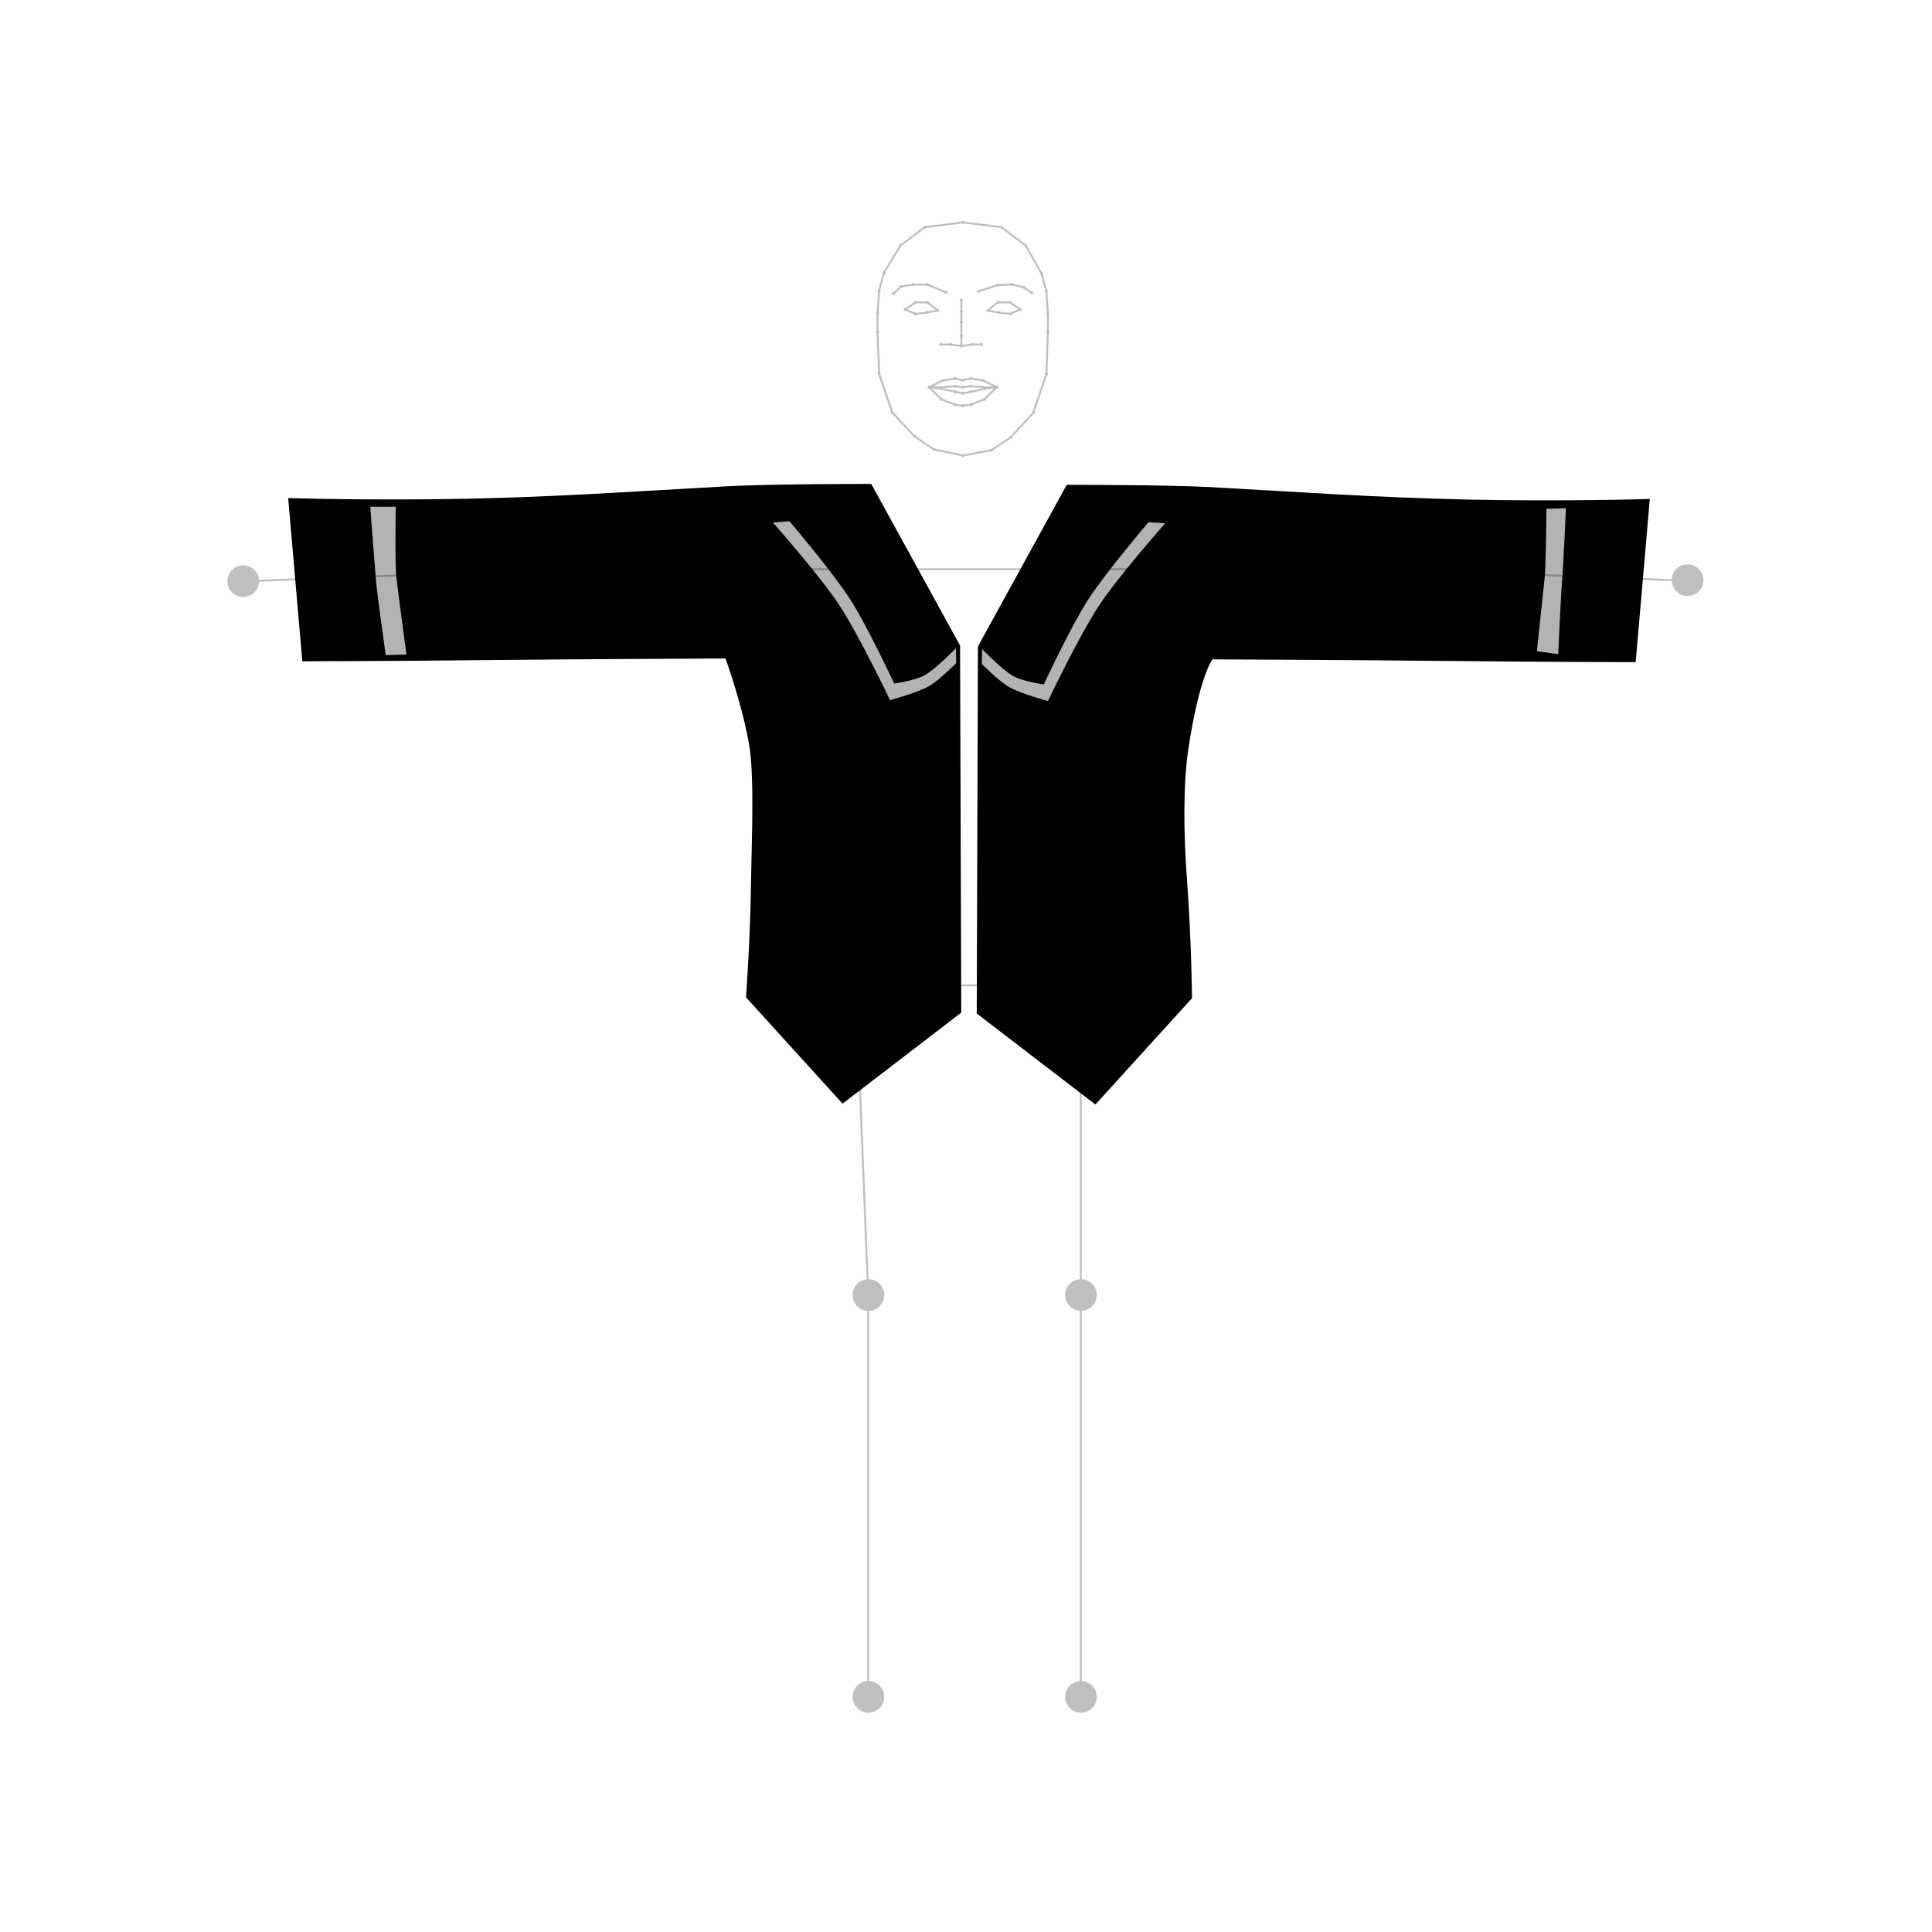
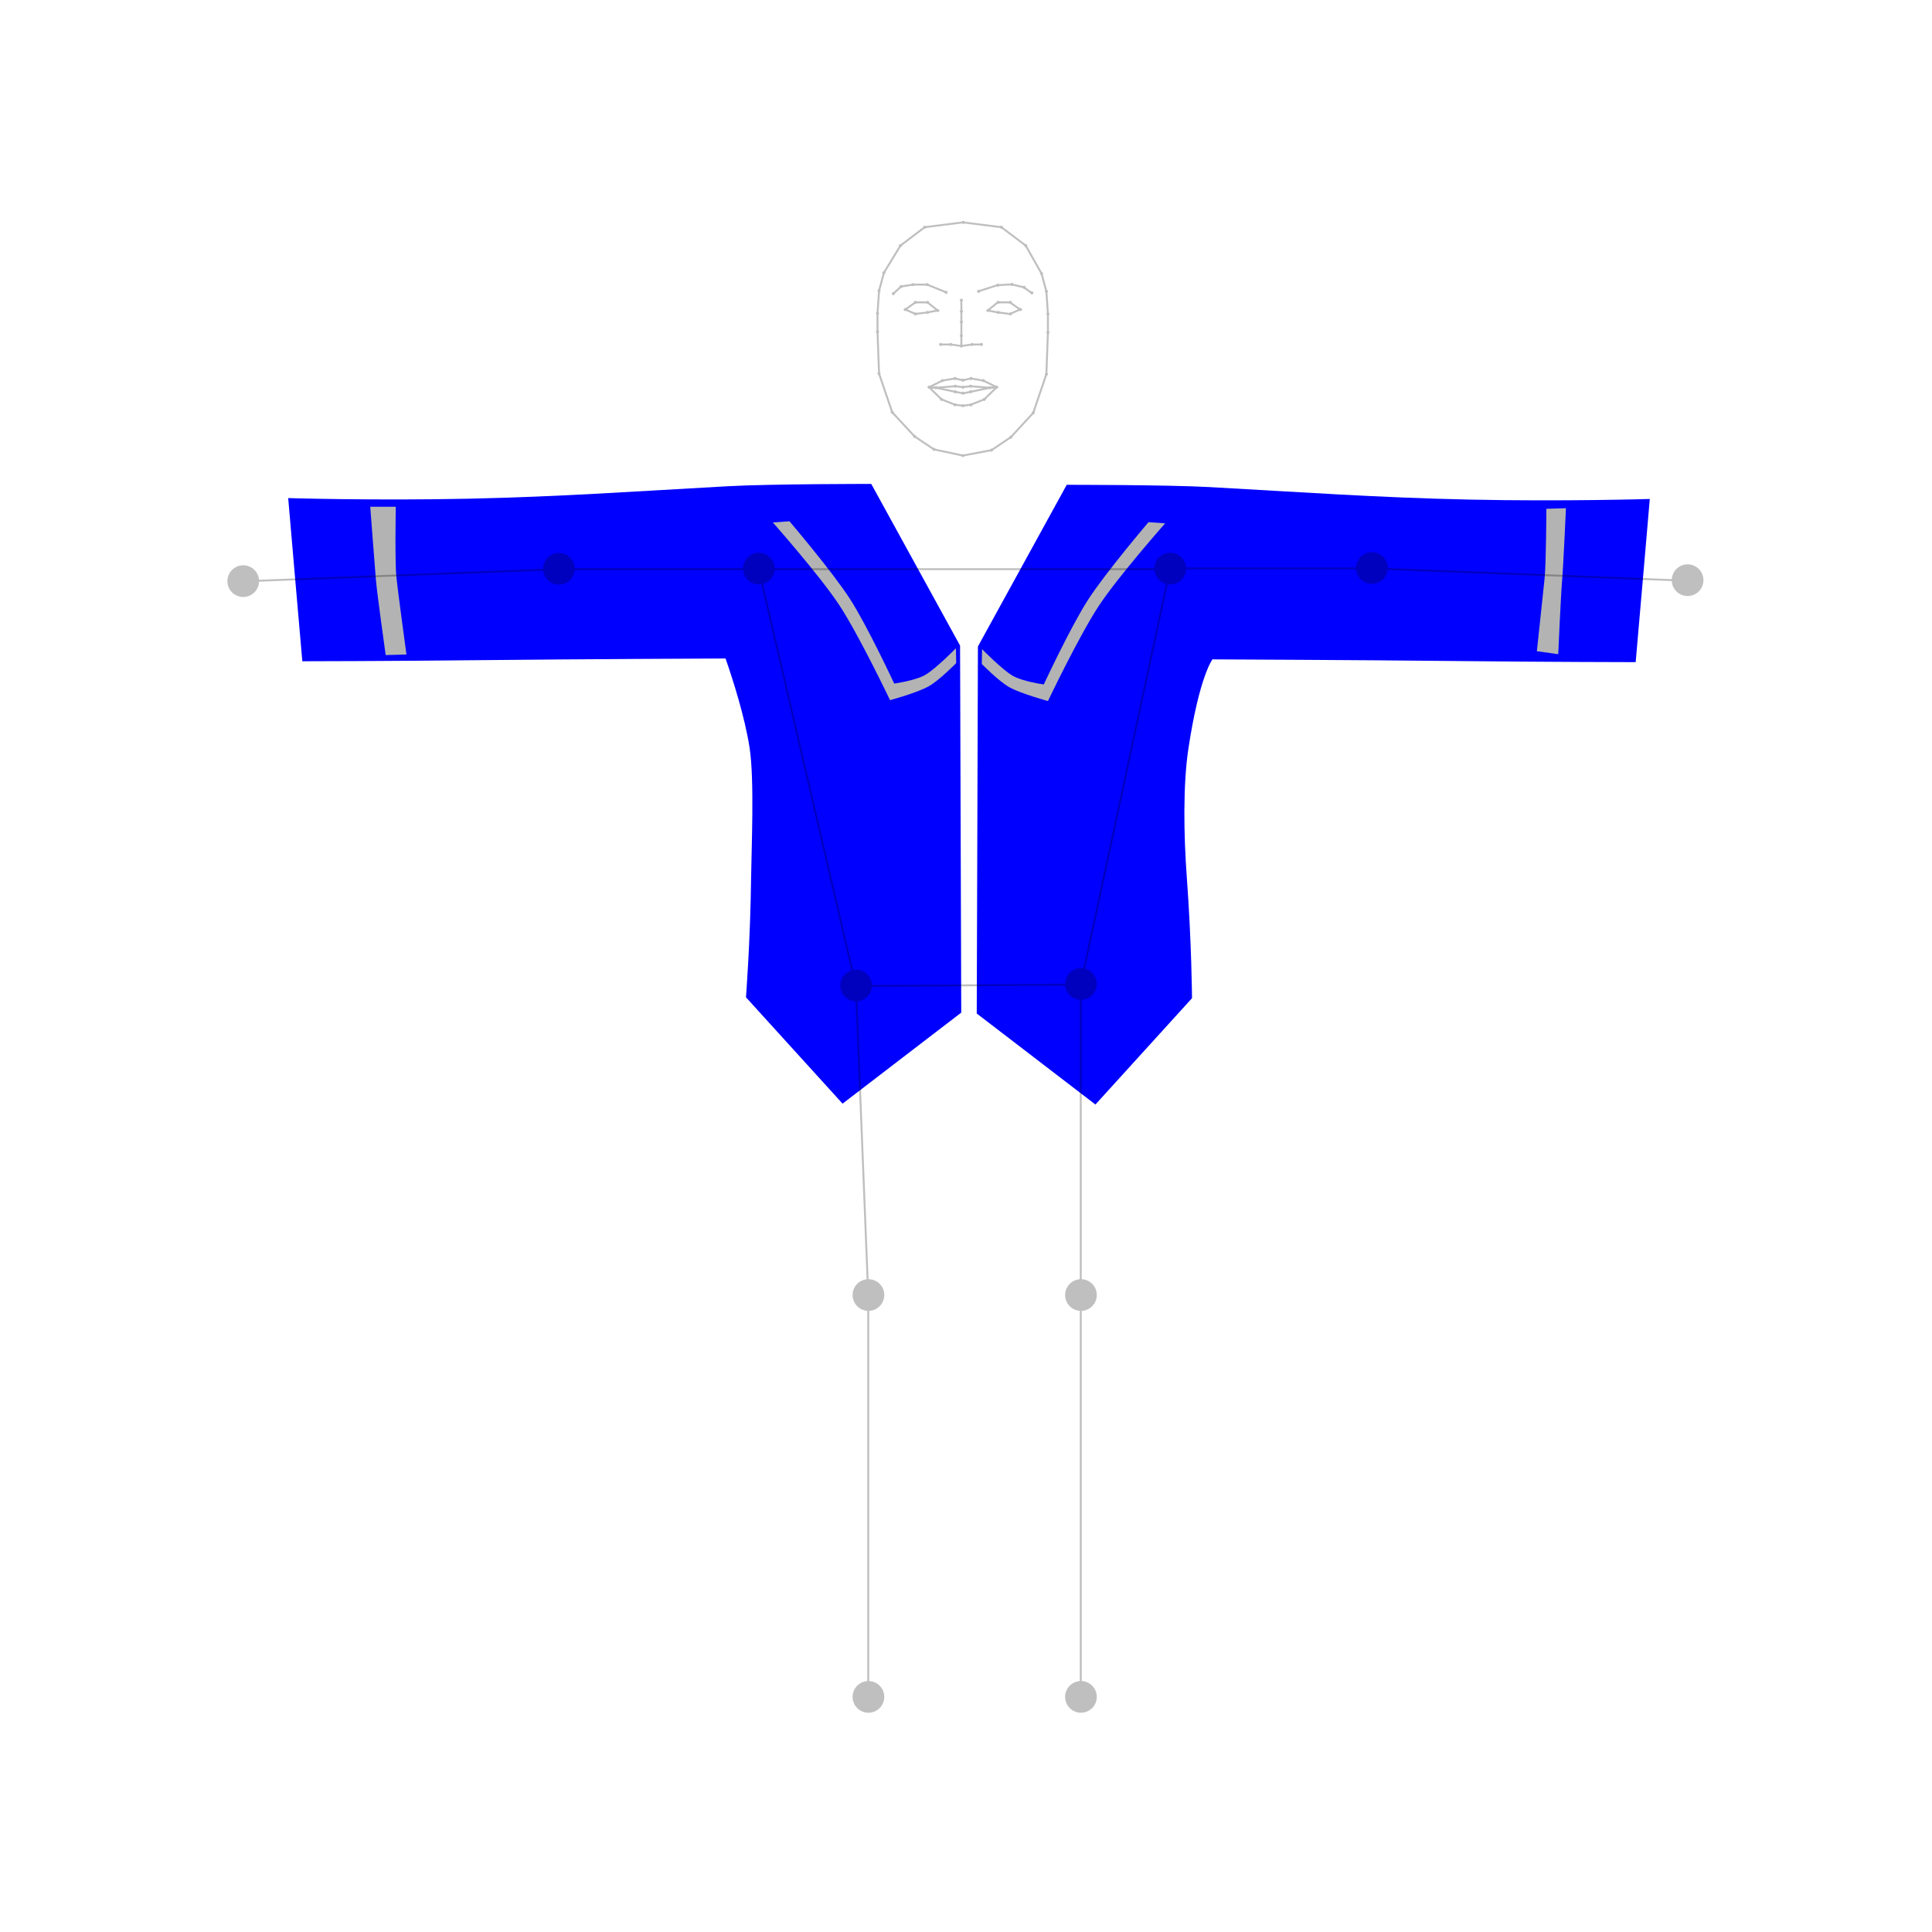
<svg xmlns="http://www.w3.org/2000/svg" version="1.1" id="Layer_1" x="0px" y="0px" width="1000px" height="1000px" viewBox="0 0 1000 1000" style="enable-background:new 0 0 1000 1000;" xml:space="preserve">
  <defs id="defs993" />
  <g id="illustration" style="fill:#000000">
-     <path style="opacity:1;fill:#000000" d="m 450.965,250.483 45.963,83.669 0.614,189.978 -61.433,47.112 -49.991,-55.036 c 0,0 2.248,-28.908 2.654,-61.95 0.183,-14.889 1.762,-50.584 -0.769,-67.112 -2.407,-15.718 -8.587,-35.226 -12.469,-46.316 0,0 -77.31,0.334 -123.791,0.839 -50.573,0.55 -95.263,0.6 -95.263,0.6 l -4.287,-49.346 -3.022,-35.112 c 0,0 44.411,1.364 93.537,0.315 47.312,-1.01 86.847,-3.85 134.098,-6.458 22.156,-1.223 74.157,-1.185 74.157,-1.185 z" id="path1150" />
+     <path style="opacity:1;fill:#0000ff" d="m 450.965,250.483 45.963,83.669 0.614,189.978 -61.433,47.112 -49.991,-55.036 c 0,0 2.248,-28.908 2.654,-61.95 0.183,-14.889 1.762,-50.584 -0.769,-67.112 -2.407,-15.718 -8.587,-35.226 -12.469,-46.316 0,0 -77.31,0.334 -123.791,0.839 -50.573,0.55 -95.263,0.6 -95.263,0.6 l -4.287,-49.346 -3.022,-35.112 c 0,0 44.411,1.364 93.537,0.315 47.312,-1.01 86.847,-3.85 134.098,-6.458 22.156,-1.223 74.157,-1.185 74.157,-1.185 z" id="path1150" />
    <path style="opacity:1;fill:#b3b3b3" d="m 494.779,335.534 c 0,0 -10.451,10.696 -15.907,13.817 -5.191,2.97 -16.034,4.457 -16.034,4.457 0,0 -13.908,-29.837 -22.781,-43.622 -9.202,-14.296 -31.427,-40.377 -31.427,-40.377 l -8.6,0.614 c 0,0 24.17,27.342 34.202,42.512 10.315,15.598 26.455,49.472 26.455,49.472 0,0 14.027,-3.826 20.042,-7.197 5.4,-3.027 14.203,-11.998 14.203,-11.998 z" id="path1152" />
    <path style="opacity:1;fill:#b3b3b3" d="m 191.646,262.285 c 0,0 2.253,30.107 2.919,37.79 0.665,7.674 5.066,38.992 5.066,38.992 l 10.749,-0.307 c 0,0 -4.391,-32.249 -5.205,-39.928 -0.824,-7.78 -0.323,-36.546 -0.323,-36.546 z" id="path1316" />
-     <path style="fill:#000000" d="m 552.136,250.941 -45.963,83.669 -0.614,189.978 61.433,47.112 49.991,-55.036 c 0,0 -0.211,-28.996 -2.654,-61.95 -1.718,-23.181 -1.99,-48.802 0.769,-67.112 5.659,-37.565 12.469,-46.316 12.469,-46.316 0,0 77.31,0.334 123.791,0.839 50.573,0.55 95.263,0.6 95.263,0.6 l 4.287,-49.346 3.022,-35.112 c 0,0 -44.411,1.364 -93.537,0.315 -47.312,-1.01 -86.847,-3.85 -134.098,-6.458 -22.156,-1.223 -74.157,-1.185 -74.157,-1.185 z" id="path1150-2" />
+     <path style="fill:#0000ff" d="m 552.136,250.941 -45.963,83.669 -0.614,189.978 61.433,47.112 49.991,-55.036 c 0,0 -0.211,-28.996 -2.654,-61.95 -1.718,-23.181 -1.99,-48.802 0.769,-67.112 5.659,-37.565 12.469,-46.316 12.469,-46.316 0,0 77.31,0.334 123.791,0.839 50.573,0.55 95.263,0.6 95.263,0.6 l 4.287,-49.346 3.022,-35.112 c 0,0 -44.411,1.364 -93.537,0.315 -47.312,-1.01 -86.847,-3.85 -134.098,-6.458 -22.156,-1.223 -74.157,-1.185 -74.157,-1.185 z" id="path1150-2" />
    <path style="fill:#b3b3b3" d="m 508.322,335.992 c 0,0 10.451,10.696 15.907,13.817 5.191,2.97 16.034,4.457 16.034,4.457 0,0 13.908,-29.837 22.781,-43.622 9.202,-14.296 31.427,-40.377 31.427,-40.377 l 8.6,0.614 c 0,0 -24.17,27.342 -34.202,42.512 -10.315,15.598 -26.455,49.472 -26.455,49.472 0,0 -14.027,-3.826 -20.042,-7.197 -5.4,-3.027 -14.203,-11.998 -14.203,-11.998 z" id="path1152-3" />
    <path style="fill:#b3b3b3" d="m 810.534,263.05 c 0,0 -1.332,29.8 -1.997,37.483 -0.665,7.674 -1.995,38.07 -1.995,38.07 l -11.056,-1.536 c 0,0 3.163,-29.792 3.977,-37.471 0.824,-7.78 0.937,-36.239 0.937,-36.239 z" id="path1316-4" />
  </g>
  <g id="skeleton_1_" style="opacity:0.25">
    <circle id="rightShoulder" cx="392.8" cy="294.3" r="8.2" />
    <circle id="rightElbow" cx="289.3" cy="294.4" r="8.2" />
    <circle id="rightWrist" transform="matrix(0.9951,-0.09853767,0.09853767,0.9951,-29.0274,13.8698)" cx="125.9" cy="300.8" r="8.2" />
    <circle id="rightHip" cx="443.1" cy="510.1" r="8.2" />
    <circle id="rightKnee" cx="449.5" cy="670.3" r="8.2" />
    <circle id="rightAnkle" cx="449.5" cy="878.3" r="8.2" />
    <circle id="leftShoulder" cx="605.7" cy="294.3" r="8.2" />
    <circle id="leftElbow" cx="710.1" cy="294" r="8.2" />
    <circle id="leftWrist" cx="873.5" cy="300.3" r="8.2" />
    <circle id="leftHip" cx="559.5" cy="509.3" r="8.2" />
    <circle id="leftKnee" cx="559.5" cy="670.3" r="8.2" />
    <circle id="leftAnkle" cx="559.5" cy="878.3" r="8.2" />
    <polygon style="fill:none;stroke:#000000;stroke-miterlimit:10" points="443,510.4 559.4,509.6 605.6,294.6 392.7,294.6 " id="polygon886" />
    <polyline style="fill:none;stroke:#000000;stroke-miterlimit:10" points="391.7,294.6 289,294.6 125.7,300.9  " id="polyline888" />
    <polyline style="fill:none;stroke:#000000;stroke-miterlimit:10" points="607.1,294.2 710.3,294.2 873.6,300.6  " id="polyline890" />
    <polyline style="fill:none;stroke:#000000;stroke-miterlimit:10" points="443,510.4 449.4,670.6 449.4,878.6  " id="polyline892" />
    <polyline style="fill:none;stroke:#000000;stroke-miterlimit:10" points="559.4,509.6 559.4,670.6 559.4,878.6  " id="polyline894" />
    <circle id="rightEye0" cx="468.6" cy="160.2" r="0.8" />
    <circle id="rightBrow1" cx="466.4" cy="148.3" r="0.8" />
    <circle id="rightBrow4" cx="489.7" cy="151.3" r="0.8" />
    <circle id="nose1" cx="497.6" cy="161.2" r="0.8" />
    <circle id="rightBrow3" cx="479.9" cy="147.3" r="0.8" />
    <circle id="rightEye1" cx="473.8" cy="156.5" r="0.8" />
    <circle id="rightBrow0" cx="462.4" cy="152" r="0.8" />
    <circle id="rightBrow2" cx="472.6" cy="147.3" r="0.8" />
    <circle id="rightEye5" cx="473.8" cy="162.5" r="0.8" />
    <circle id="rightEye2" cx="480.1" cy="156.5" r="0.8" />
    <circle id="rightEye3" cx="485.3" cy="160.7" r="0.8" />
    <circle id="nose0" cx="497.6" cy="155.4" r="0.8" />
    <circle id="nose3" cx="497.6" cy="173.8" r="0.8" />
    <circle id="rightNose0" cx="486.9" cy="178.3" r="0.8" />
    <circle id="rightMouthCorner" cx="480.9" cy="200.4" r="0.8" />
    <circle id="rightNose1" cx="492.1" cy="178.3" r="0.8" />
    <circle id="rightUpperLipTop0" cx="487.8" cy="197" r="0.8" />
    <circle id="nose2" cx="497.6" cy="166.7" r="0.8" />
    <circle id="nose4" cx="497.6" cy="179.1" r="0.8" />
    <circle id="upperLipTopMid" cx="498.4" cy="196.8" r="0.8" />
    <circle id="rightUpperLipTop1" cx="494.3" cy="195.9" r="0.8" />
    <path id="rightMiddleLip" d="m 484.5,199.9 c 0.4,0 0.8,0.4 0.8,0.8 0,0.4 -0.4,0.8 -0.8,0.8 -0.4,0 -0.8,-0.4 -0.8,-0.8 0,-0.4 0.4,-0.8 0.8,-0.8 z" />
    <circle id="lowerLipBottomMid" cx="498.4" cy="210" r="0.8" />
    <circle id="upperLipBottomMid" cx="498.4" cy="200.4" r="0.8" />
    <circle id="lowerLipTopMid" cx="498.4" cy="203.5" r="0.8" />
    <circle id="rightUpperLipBottom1" cx="494.5" cy="199.9" r="0.8" />
    <circle id="rightLowerLipTop0" cx="494.5" cy="202.8" r="0.8" />
    <circle id="rightLowerLipBottom1" cx="494.3" cy="209.5" r="0.8" />
    <circle id="rightLowerLipBottom0" cx="487.3" cy="206.7" r="0.8" />
    <circle id="rightEye4" cx="480.1" cy="161.7" r="0.8" />
    <circle id="jawMid" cx="498.4" cy="235.8" r="0.8" />
    <circle id="rightJaw7" cx="483.4" cy="232.6" r="0.8" />
    <circle id="rightJaw6" cx="473.4" cy="225.9" r="0.8" />
    <circle id="rightJaw5" cx="461.8" cy="213.4" r="0.8" />
    <circle id="rightJaw4" cx="455" cy="193.4" r="0.8" />
    <circle id="rightJaw3" cx="454.2" cy="171.7" r="0.8" />
    <circle id="rightJaw2" cx="454.2" cy="162.2" r="0.8" />
    <circle id="rightJaw1" cx="455" cy="150.5" r="0.8" />
    <circle id="rightJaw0" cx="457.5" cy="141.2" r="0.8" />
    <circle id="topMid" cx="498.6" cy="115.1" r="0.8" />
    <circle id="leftTop0" cx="518.3" cy="117.6" r="0.8" />
    <circle id="leftTop1" cx="530.9" cy="127.1" r="0.8" />
    <circle id="leftEye0" cx="528.2" cy="160.2" r="0.8" />
    <circle id="leftBrow1" cx="530.1" cy="148.7" r="0.8" />
    <circle id="leftBrow4" cx="506.5" cy="150.8" r="0.8" />
    <circle id="leftBrow3" cx="516.5" cy="147.6" r="0.8" />
    <circle id="leftEye1" cx="523" cy="156.5" r="0.8" />
    <circle id="leftBrow0" cx="534.1" cy="151.6" r="0.8" />
    <circle id="leftBrow2" cx="523.8" cy="147.2" r="0.8" />
    <circle id="leftEye5" cx="523" cy="162.5" r="0.8" />
    <circle id="leftEye2" cx="516.7" cy="156.5" r="0.8" />
    <circle id="leftEye3" cx="511.5" cy="160.7" r="0.8" />
    <circle id="leftNose0" cx="508" cy="178.3" r="0.8" />
    <circle id="leftMouthCorner" cx="515.9" cy="200.4" r="0.8" />
    <circle id="leftNose1" cx="503.2" cy="178.3" r="0.8" />
    <circle id="leftUpperLipTop0" cx="509" cy="197" r="0.8" />
    <circle id="leftUpperLipTop1" cx="502.6" cy="195.9" r="0.8" />
    <path id="leftMiddleLip" d="m 512.3,199.9 c 0.4,0 0.8,0.4 0.8,0.8 0,0.4 -0.4,0.8 -0.8,0.8 -0.4,0 -0.8,-0.4 -0.8,-0.8 0,-0.4 0.4,-0.8 0.8,-0.8 z" />
    <circle id="leftUpperLipBottom1" cx="502.4" cy="199.9" r="0.8" />
    <circle id="leftLowerLipTop0" cx="502.4" cy="202.8" r="0.8" />
    <circle id="leftLowerLipBottom1" cx="502.6" cy="209.5" r="0.8" />
    <circle id="leftLowerLipBottom0" cx="509.5" cy="206.7" r="0.8" />
    <circle id="leftEye4" cx="516.7" cy="161.7" r="0.8" />
    <circle id="leftJaw7" cx="513.2" cy="233" r="0.8" />
    <circle id="leftJaw6" cx="523.2" cy="226.3" r="0.8" />
    <circle id="leftJaw5" cx="534.8" cy="213.7" r="0.8" />
    <circle id="leftJaw4" cx="541.6" cy="193.7" r="0.8" />
    <circle id="leftJaw3" cx="542.4" cy="172.1" r="0.8" />
    <circle id="leftJaw2" cx="542.4" cy="162.5" r="0.8" />
    <circle id="leftJaw1" cx="541.6" cy="150.8" r="0.8" />
    <circle id="leftJaw0" cx="539.1" cy="141.6" r="0.8" />
    <polyline style="fill:none;stroke:#000000;stroke-miterlimit:10" points="498.4,115.1 478.6,117.6 466.1,127.1 457.5,141.2    455,150.5 454.2,162.2 454.2,171.7 455,193.4 461.8,213.4 473.4,225.9 483.4,232.6 498.4,235.8 513.2,233 523.2,226.3 534.8,213.7    541.6,193.7 542.4,172.1 542.4,162.5 541.6,150.8 539.1,141.6 530.9,127.1 518.3,117.6 498.4,115.1  " id="polyline967" />
    <polyline style="fill:none;stroke:#000000;stroke-miterlimit:10" points="462.4,152 466.4,148.3 472.6,147.3 479.9,147.3    489.7,151.3  " id="polyline969" />
    <polygon style="fill:none;stroke:#000000;stroke-miterlimit:10" points="473.8,156.5 480.1,156.5 485.3,160.7 480.1,161.7 473.8,162.5 468.6,160.2 " id="polygon971" />
    <polyline style="fill:none;stroke:#000000;stroke-miterlimit:10" points="486.9,178.3 492.1,178.3 497.6,179.1 497.6,173.8    497.6,166.7 497.6,161.2 497.6,155.4  " id="polyline973" />
    <polyline style="fill:none;stroke:#000000;stroke-miterlimit:10" points="533.9,151.6 529.9,148.7 523.6,147.2 516.3,147.6    506.3,150.8  " id="polyline975" />
    <polygon style="fill:none;stroke:#000000;stroke-miterlimit:10" points="522.7,156.5 516.4,156.5 511.3,160.7 516.4,161.7 522.7,162.5 528,160.2 " id="polygon977" />
    <polyline style="fill:none;stroke:#000000;stroke-miterlimit:10" points="508,178.3 503,178.3 497.6,179.1  " id="polyline979" />
    <polygon style="fill:none;stroke:#000000;stroke-miterlimit:10" points="487.8,197 494.3,195.9 498.4,196.8 502.6,195.9 509,197 515.9,200.4 509.5,206.7 502.4,209.5 498.4,210 494.3,209.5 487.3,206.7 480.9,200.4 " id="polygon981" />
    <polyline style="fill:none;stroke:#000000;stroke-miterlimit:10" points="480.9,200.4 484.5,200.7 494.5,199.9 498.4,200.4    502.4,199.9 512.3,200.7 515.9,200.4  " id="polyline983" />
    <polyline style="fill:none;stroke:#000000;stroke-miterlimit:10" points="480.9,200.4 484.5,200.7 494.5,202.8 498.4,203.6    502.4,202.8 512.3,200.7 515.9,200.4  " id="polyline985" />
    <circle id="rightTop0" cx="478.7" cy="117.6" r="0.8" />
    <circle id="rightTop1" cx="466.1" cy="127.1" r="0.8" />
  </g>
</svg>
